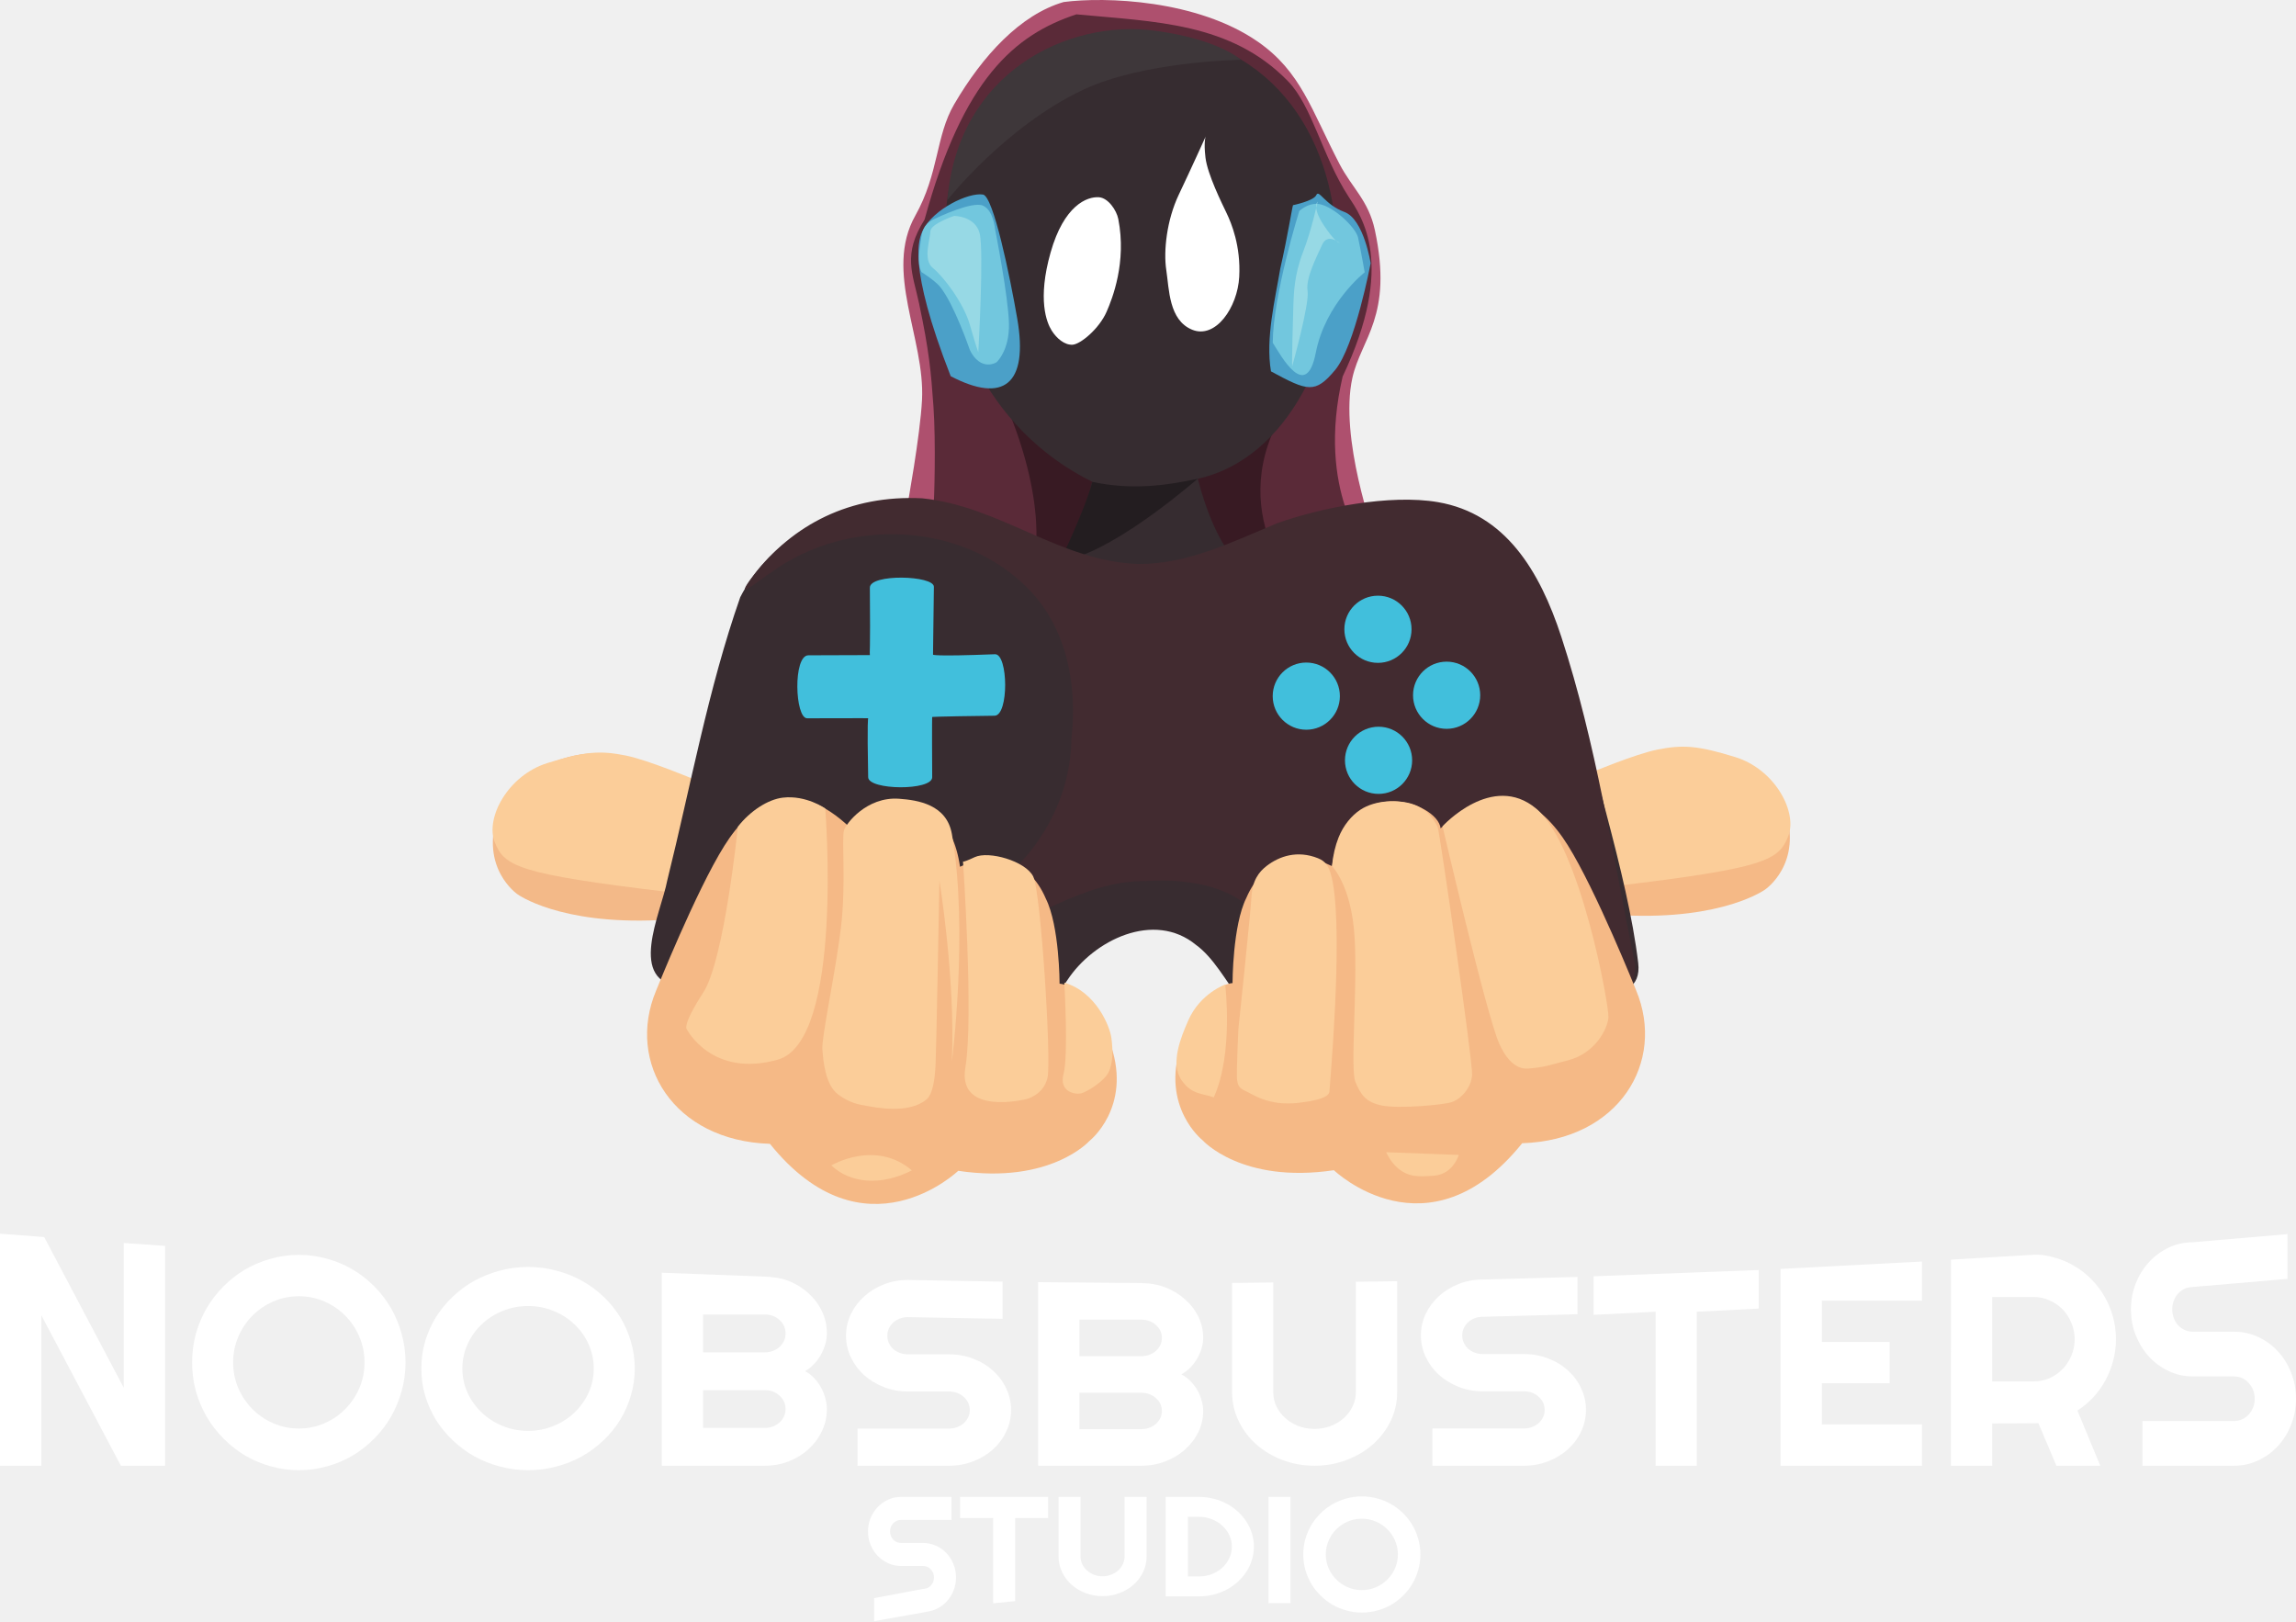
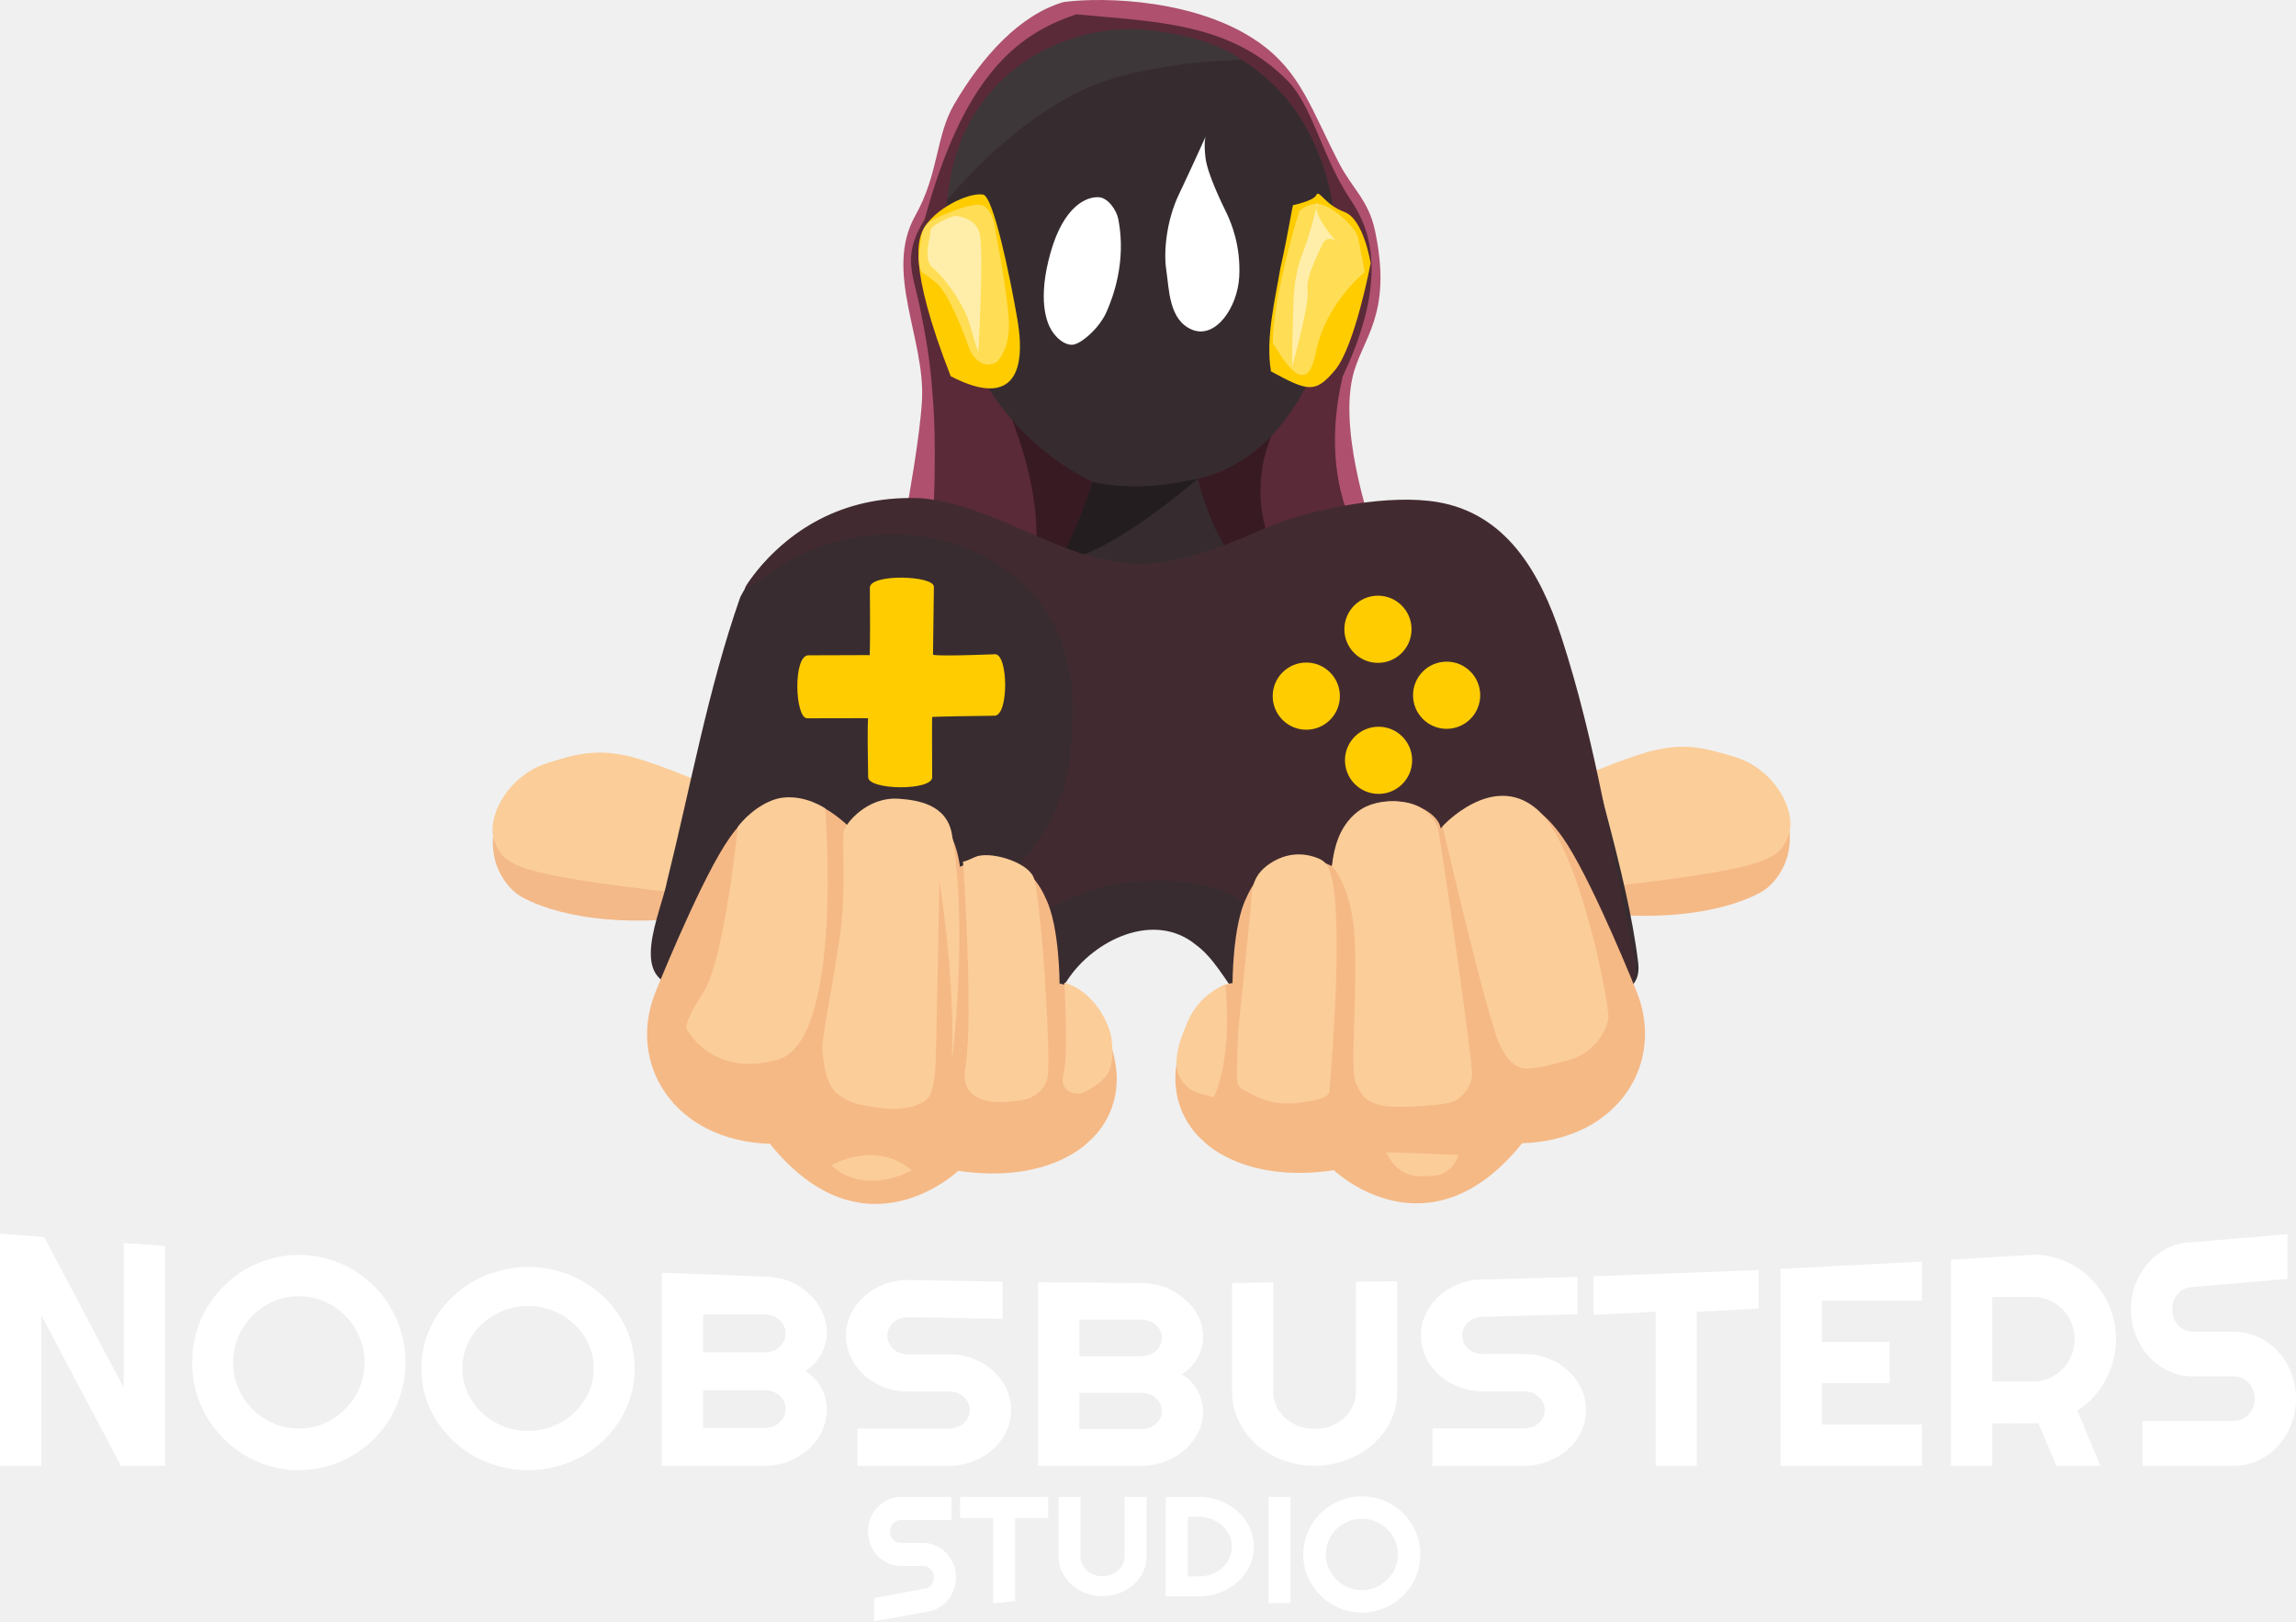
<svg xmlns="http://www.w3.org/2000/svg" xml:space="preserve" id="svg5" version="1.1" viewBox="-101 -249 329.799 232.851" height="232.851mm" width="329.799mm">
  <defs id="defs2">
    <rect x="398.255" y="412.737" width="941.33" height="264.297" id="rect3027" />
    <rect x="63.359" y="105.9" width="1435.529" height="249.815" id="rect2917" />
    <rect x="318.604" y="887.023" width="1522.421" height="398.255" id="rect452" />
  </defs>
  <g id="layer10" transform="translate(-95.70565,-71.60695)" style="display:inline">
    <g aria-label="STUDIO" transform="matrix(0.2645833,0,0,0.2645833,13.4737,-76.51705)" id="text3025" style="font-size:85.333px;font-family:Righteous;-inkscape-font-specification:Righteous;white-space:pre;shape-inside:url(#rect3027);fill:#ffffff;fill-opacity:1">
      <path d="m 400.298,450.067 c 0,-2.585 0.472,-5.009 1.417,-7.275 0.944,-2.265 2.222,-4.24 3.833,-5.924 1.639,-1.713 3.542,-3.064 5.708,-4.051 2.167,-0.987 4.486,-1.481 6.958,-1.481 h 27.417 v 12.502 h -27.417 c -0.833,0 -1.611,0.16 -2.333,0.479 -0.722,0.319 -1.361,0.77 -1.917,1.35 -0.528,0.552 -0.944,1.205 -1.25,1.96 -0.306,0.755 -0.458,1.568 -0.458,2.439 0,0.871 0.153,1.699 0.458,2.483 0.306,0.755 0.722,1.423 1.25,2.004 0.556,0.552 1.194,0.987 1.917,1.307 0.722,0.319 1.5,0.479 2.333,0.479 h 11.958 c 2.472,0 4.792,0.494 6.958,1.481 2.194,0.958 4.097,2.294 5.708,4.008 1.639,1.684 2.917,3.674 3.833,5.968 0.944,2.265 1.417,4.69 1.417,7.275 0,2.585 -0.472,5.009 -1.417,7.275 -0.917,2.265 -2.194,4.254 -3.833,5.968 -1.611,1.684 -3.514,3.02 -5.708,4.008 -2.167,0.987 -4.524,1.328 -6.958,1.761 l -26.542,4.72 V 486.3 l 26.542,-5 c 0.819,-0.154 1.611,-0.16 2.333,-0.479 0.722,-0.319 1.347,-0.755 1.875,-1.307 0.556,-0.581 0.986,-1.249 1.292,-2.004 0.306,-0.755 0.458,-1.568 0.458,-2.439 0,-0.871 -0.153,-1.684 -0.458,-2.439 -0.306,-0.755 -0.736,-1.408 -1.292,-1.96 -0.528,-0.581 -1.153,-1.031 -1.875,-1.35 -0.722,-0.319 -1.5,-0.479 -2.333,-0.479 h -11.958 c -2.472,0 -4.792,-0.494 -6.958,-1.481 -2.167,-0.987 -4.069,-2.323 -5.708,-4.008 -1.611,-1.713 -2.889,-3.703 -3.833,-5.968 -0.944,-2.294 -1.417,-4.734 -1.417,-7.318 z" id="path3037" style="fill:#ffffff;fill-opacity:1;stroke-width:1.022" />
      <path d="m 480.172,487.926 -11.917,1.16 V 442.814 H 450.298 v -11.478 h 47.792 v 11.478 h -17.917 z" id="path3039" style="fill:#ffffff;fill-opacity:1;stroke-width:0.98" />
      <path d="m 551.547,463.678 q 0,4.47 -1.875,8.414 -1.875,3.907 -5.125,6.837 -3.25,2.892 -7.625,4.583 -4.333,1.69 -9.292,1.69 -4.958,0 -9.333,-1.69 -4.333,-1.69 -7.583,-4.583 -3.208,-2.93 -5.083,-6.837 -1.875,-3.944 -1.875,-8.414 v -32.343 h 11.917 v 32.343 q 0,2.216 0.917,4.17 0.958,1.953 2.583,3.418 1.625,1.465 3.792,2.329 2.208,0.826 4.667,0.826 2.458,0 4.625,-0.826 2.208,-0.864 3.833,-2.329 1.625,-1.465 2.542,-3.418 0.958,-1.953 0.958,-4.17 v -32.343 h 11.958 z" id="path3041" style="fill:#ffffff;fill-opacity:1;stroke-width:0.949" />
      <path d="m 609.797,458.339 q 0,3.728 -1.083,7.193 -1.042,3.427 -3,6.44 -1.958,2.975 -4.667,5.461 -2.708,2.448 -6.042,4.218 -3.333,1.77 -7.167,2.749 -3.792,0.942 -7.917,0.942 h -18 v -54.006 h 18 q 4.125,0 7.917,0.979 3.833,0.942 7.167,2.712 3.333,1.77 6.042,4.256 2.708,2.448 4.667,5.461 1.958,2.975 3,6.44 1.083,3.427 1.083,7.156 z m -11.958,0 q 0,-3.352 -1.417,-6.289 -1.375,-2.938 -3.833,-5.122 -2.417,-2.222 -5.708,-3.502 -3.25,-1.28 -6.958,-1.28 h -5.958 v 32.388 h 5.958 q 3.708,0 6.958,-1.243 3.292,-1.28 5.708,-3.465 2.458,-2.222 3.833,-5.16 1.417,-2.975 1.417,-6.327 z" id="path3043" style="fill:#ffffff;fill-opacity:1;stroke-width:0.951" />
      <path d="M 629.672,489.006 H 617.714 v -57.67 h 11.958 z" id="path3045" style="fill:#ffffff;fill-opacity:1;stroke-width:0.982" />
      <path d="m 700.184,462.58 q 0,4.338 -1.157,8.378 -1.114,3.998 -3.172,7.528 -2.057,3.487 -4.972,6.379 -2.915,2.892 -6.429,4.976 -3.515,2.041 -7.587,3.147 -4.072,1.148 -8.444,1.148 -4.372,0 -8.444,-1.148 -4.029,-1.106 -7.587,-3.147 -3.515,-2.084 -6.429,-4.976 -2.915,-2.892 -5.015,-6.379 -2.057,-3.53 -3.215,-7.528 -1.114,-4.04 -1.114,-8.378 0,-4.338 1.114,-8.378 1.157,-4.04 3.215,-7.528 2.1,-3.487 5.015,-6.379 2.915,-2.892 6.429,-4.933 3.558,-2.041 7.587,-3.147 4.072,-1.148 8.444,-1.148 4.372,0 8.444,1.148 4.072,1.106 7.587,3.147 3.515,2.041 6.429,4.933 2.915,2.892 4.972,6.379 2.057,3.487 3.172,7.528 1.157,4.04 1.157,8.378 z m -12.216,0 q 0,-3.998 -1.543,-7.528 -1.543,-3.573 -4.201,-6.167 -2.615,-2.637 -6.215,-4.168 -3.558,-1.531 -7.587,-1.531 -4.072,0 -7.63,1.531 -3.558,1.531 -6.215,4.168 -2.657,2.594 -4.201,6.167 -1.543,3.53 -1.543,7.528 0,3.998 1.543,7.528 1.543,3.487 4.201,6.124 2.657,2.637 6.215,4.168 3.558,1.531 7.63,1.531 4.029,0 7.587,-1.531 3.6,-1.531 6.215,-4.168 2.657,-2.637 4.201,-6.124 1.543,-3.53 1.543,-7.528 z" id="path3047" style="fill:#ffffff;fill-opacity:1;stroke-width:1.025" />
    </g>
    <g id="layer12" style="display:inline" />
    <g id="layer8" style="display:inline" transform="translate(26.82188,31.85099)">
      <g aria-label="NOOBSBUSTERS" transform="matrix(0.2645833,0,0,0.2645833,-51.62926,-65.60923)" id="text2915" style="font-size:160px;font-family:Righteous;-inkscape-font-specification:Righteous;white-space:pre;shape-inside:url(#rect2917);fill:#ffffff;fill-opacity:1">
        <path d="M 163.359,252.806 H 139.375 l -43.203,-81.719 v 81.719 H 73.75 V 126.868 l 23.984,1.8 43.203,81.806 v -78.566 l 22.422,1.56 z" id="path2989" style="fill:#ffffff;fill-opacity:1;stroke-width:1.053" />
        <path d="m 293.906,196.749 q 0,8.039 -2.109,15.526 -2.031,7.408 -5.781,13.95 -3.75,6.463 -9.062,11.822 -5.312,5.359 -11.719,9.221 -6.406,3.783 -13.828,5.832 -7.422,2.128 -15.391,2.128 -7.969,0 -15.391,-2.128 -7.344,-2.049 -13.828,-5.832 -6.406,-3.862 -11.719,-9.221 -5.312,-5.359 -9.141,-11.822 -3.75,-6.541 -5.859,-13.95 -2.031,-7.487 -2.031,-15.526 0,-8.039 2.031,-15.526 2.109,-7.487 5.859,-13.95 3.828,-6.463 9.141,-11.822 5.312,-5.359 11.719,-9.142 6.484,-3.783 13.828,-5.832 7.422,-2.128 15.391,-2.128 7.969,0 15.391,2.128 7.422,2.049 13.828,5.832 6.406,3.783 11.719,9.142 5.312,5.359 9.062,11.822 3.75,6.463 5.781,13.95 2.109,7.487 2.109,15.526 z m -22.266,0 q 0,-7.408 -2.812,-13.95 -2.812,-6.62 -7.656,-11.428 -4.766,-4.886 -11.328,-7.724 -6.484,-2.837 -13.828,-2.837 -7.422,0 -13.906,2.837 -6.484,2.837 -11.328,7.724 -4.844,4.808 -7.656,11.428 -2.812,6.541 -2.812,13.95 0,7.408 2.812,13.95 2.812,6.463 7.656,11.349 4.844,4.886 11.328,7.724 6.484,2.837 13.906,2.837 7.344,0 13.828,-2.837 6.562,-2.837 11.328,-7.724 4.844,-4.886 7.656,-11.349 2.812,-6.541 2.812,-13.95 z" id="path2991" style="fill:#ffffff;fill-opacity:1;stroke-width:1.004" />
        <path d="m 418.359,200.033 q 0,7.587 -2.109,14.654 -2.031,6.992 -5.781,13.166 -3.75,6.1 -9.062,11.158 -5.312,5.058 -11.719,8.703 -6.406,3.571 -13.828,5.505 -7.422,2.008 -15.391,2.008 -7.969,0 -15.391,-2.008 -7.344,-1.934 -13.828,-5.505 -6.406,-3.645 -11.719,-8.703 -5.312,-5.058 -9.141,-11.158 -3.75,-6.174 -5.859,-13.166 Q 302.5,207.62 302.5,200.033 q 0,-7.587 2.031,-14.654 2.109,-7.067 5.859,-13.166 3.828,-6.1 9.141,-11.158 5.312,-5.058 11.719,-8.629 6.484,-3.571 13.828,-5.505 7.422,-2.008 15.391,-2.008 7.969,0 15.391,2.008 7.422,1.934 13.828,5.505 6.406,3.571 11.719,8.629 5.312,5.058 9.062,11.158 3.75,6.1 5.781,13.166 2.109,7.067 2.109,14.654 z m -22.266,0 q 0,-6.992 -2.812,-13.166 -2.812,-6.248 -7.656,-10.786 -4.766,-4.612 -11.328,-7.29 -6.484,-2.678 -13.828,-2.678 -7.422,0 -13.906,2.678 -6.484,2.678 -11.328,7.29 -4.844,4.538 -7.656,10.786 -2.812,6.174 -2.812,13.166 0,6.992 2.812,13.166 2.812,6.1 7.656,10.712 4.844,4.612 11.328,7.29 6.484,2.678 13.906,2.678 7.344,0 13.828,-2.678 6.562,-2.678 11.328,-7.29 4.844,-4.612 7.656,-10.712 2.812,-6.174 2.812,-13.166 z" id="path2993" style="fill:#ffffff;fill-opacity:1;stroke-width:0.976" />
        <path d="m 522.656,222.028 c 0,4.247 -0.885,8.231 -2.656,11.953 -1.771,3.722 -4.193,6.991 -7.266,9.806 -3.021,2.768 -6.562,4.963 -10.625,6.585 -4.062,1.622 -8.411,2.434 -13.047,2.434 H 433.047 V 148.045 l 56.016,2.12 c 4.632,0.175 8.984,0.811 13.047,2.434 4.062,1.622 7.604,3.841 10.625,6.657 3.073,2.768 5.495,6.012 7.266,9.734 1.771,3.722 2.656,7.706 2.656,11.953 0,1.909 -0.286,3.865 -0.859,5.869 -0.573,2.004 -1.38,3.937 -2.422,5.798 -1.042,1.861 -2.292,3.555 -3.75,5.082 -1.458,1.527 -3.073,2.791 -4.844,3.794 1.823,0.907 3.464,2.147 4.922,3.722 1.458,1.527 2.708,3.221 3.75,5.082 1.042,1.861 1.823,3.817 2.344,5.869 0.573,2.004 0.859,3.961 0.859,5.869 z m -67.188,10.235 h 33.594 c 1.562,0 3.021,-0.262 4.375,-0.787 1.354,-0.525 2.526,-1.241 3.516,-2.147 1.042,-0.954 1.849,-2.052 2.422,-3.293 0.573,-1.241 0.859,-2.577 0.859,-4.008 0,-1.432 -0.286,-2.768 -0.859,-4.008 -0.573,-1.241 -1.38,-2.314 -2.422,-3.221 -0.99,-0.954 -2.161,-1.694 -3.516,-2.219 -1.354,-0.525 -2.812,-0.787 -4.375,-0.787 h -33.594 z m 0,-41.013 h 33.594 c 1.562,0 3.021,-0.262 4.375,-0.787 1.354,-0.525 2.526,-1.241 3.516,-2.147 1.042,-0.954 1.849,-2.052 2.422,-3.293 0.573,-1.288 0.859,-2.648 0.859,-4.08 0,-1.432 -0.286,-2.768 -0.859,-4.008 -0.573,-1.241 -1.38,-2.314 -2.422,-3.221 -0.99,-0.954 -2.161,-1.694 -3.516,-2.219 -1.354,-0.525 -2.812,-0.787 -4.375,-0.787 h -33.594 z" id="path2995" style="fill:#ffffff;fill-opacity:1;stroke-width:0.957" />
        <path d="m 533.047,182.21 c 0,-4.172 0.885,-8.086 2.656,-11.742 1.771,-3.656 4.167,-6.844 7.188,-9.563 3.073,-2.766 6.641,-4.945 10.703,-6.539 4.062,-1.594 8.411,-2.391 13.047,-2.391 l 51.406,0.905 v 20.18 l -51.406,-0.905 c -1.562,-0.028 -3.021,0.258 -4.375,0.773 -1.354,0.516 -2.552,1.242 -3.594,2.18 -0.99,0.891 -1.771,1.945 -2.344,3.164 -0.573,1.219 -0.859,2.531 -0.859,3.938 0,1.406 0.286,2.742 0.859,4.008 0.573,1.219 1.354,2.297 2.344,3.234 1.042,0.891 2.24,1.594 3.594,2.109 1.354,0.516 2.812,0.773 4.375,0.773 h 22.422 c 4.635,0 8.984,0.797 13.047,2.391 4.115,1.547 7.682,3.703 10.703,6.469 3.073,2.719 5.469,5.93 7.188,9.633 1.771,3.656 2.656,7.571 2.656,11.742 0,4.172 -0.885,8.086 -2.656,11.743 -1.719,3.656 -4.115,6.867 -7.188,9.633 -3.021,2.719 -6.589,4.875 -10.703,6.469 -4.062,1.594 -8.411,2.391 -13.047,2.391 h -49.766 v -20.18 h 49.766 c 1.562,0 3.021,-0.258 4.375,-0.773 1.354,-0.516 2.526,-1.219 3.516,-2.109 1.042,-0.938 1.849,-2.016 2.422,-3.234 0.573,-1.219 0.859,-2.531 0.859,-3.938 0,-1.406 -0.286,-2.719 -0.859,-3.938 -0.573,-1.219 -1.38,-2.273 -2.422,-3.164 -0.99,-0.938 -2.161,-1.664 -3.516,-2.18 -1.354,-0.516 -2.812,-0.773 -4.375,-0.773 h -22.422 c -4.635,0 -8.984,-0.797 -13.047,-2.391 -4.062,-1.594 -7.63,-3.75 -10.703,-6.469 -3.021,-2.766 -5.417,-5.977 -7.188,-9.633 -1.771,-3.703 -2.656,-7.641 -2.656,-11.813 z" id="path2997" style="fill:#ffffff;fill-opacity:1;stroke-width:0.949" />
        <path d="m 726.953,223.074 c 0,4.102 -0.885,7.951 -2.656,11.547 -1.771,3.595 -4.193,6.753 -7.266,9.473 -3.021,2.674 -6.562,4.794 -10.625,6.361 -4.062,1.567 -8.411,2.351 -13.047,2.351 h -56.016 v -99.631 l 56.016,0.48 c 4.635,0.04 8.984,0.784 13.047,2.351 4.062,1.567 7.604,3.711 10.625,6.43 3.073,2.674 5.495,5.808 7.266,9.403 1.771,3.595 2.656,7.444 2.656,11.547 0,1.844 -0.286,3.734 -0.859,5.67 -0.573,1.936 -1.38,3.803 -2.422,5.601 -1.042,1.798 -2.292,3.434 -3.75,4.909 -1.458,1.475 -3.073,2.697 -4.844,3.665 1.823,0.876 3.464,2.074 4.922,3.595 1.458,1.475 2.708,3.111 3.75,4.909 1.042,1.798 1.823,3.688 2.344,5.67 0.573,1.936 0.859,3.826 0.859,5.67 z m -67.188,9.887 h 33.594 c 1.562,0 3.021,-0.254 4.375,-0.761 1.354,-0.507 2.526,-1.198 3.516,-2.074 1.042,-0.922 1.849,-1.982 2.422,-3.181 0.573,-1.198 0.859,-2.489 0.859,-3.872 0,-1.383 -0.286,-2.674 -0.859,-3.872 -0.573,-1.198 -1.38,-2.236 -2.422,-3.111 -0.99,-0.922 -2.161,-1.636 -3.516,-2.143 -1.354,-0.507 -2.812,-0.761 -4.375,-0.761 h -33.594 z m 0,-39.619 h 33.594 c 1.562,0 3.021,-0.254 4.375,-0.761 1.354,-0.507 2.526,-1.198 3.516,-2.074 1.042,-0.922 1.849,-1.982 2.422,-3.181 0.573,-1.245 0.859,-2.558 0.859,-3.941 0,-1.383 -0.286,-2.674 -0.859,-3.872 -0.573,-1.198 -1.38,-2.236 -2.422,-3.111 -0.99,-0.922 -2.161,-1.636 -3.516,-2.143 -1.354,-0.507 -2.812,-0.761 -4.375,-0.761 h -33.594 z" id="path2999" style="fill:#ffffff;fill-opacity:1;stroke-width:0.941" />
        <path d="m 832.266,212.899 c 0,5.525 -1.172,10.725 -3.516,15.6 -2.344,4.829 -5.547,9.054 -9.609,12.675 -4.062,3.575 -8.828,6.407 -14.297,8.497 -5.417,2.089 -11.224,3.134 -17.422,3.134 -6.198,0 -12.031,-1.045 -17.5,-3.134 -5.417,-2.089 -10.156,-4.922 -14.219,-8.497 -4.01,-3.622 -7.188,-7.847 -9.531,-12.675 -2.344,-4.875 -3.516,-10.075 -3.516,-15.6 V 153.575 L 765,153.335 v 59.564 c 0,2.739 0.573,5.316 1.719,7.731 1.198,2.414 2.812,4.527 4.844,6.338 2.031,1.811 4.401,3.25 7.109,4.318 2.76,1.021 5.677,1.532 8.75,1.532 3.073,0 5.964,-0.511 8.672,-1.532 2.76,-1.068 5.156,-2.507 7.188,-4.318 2.031,-1.811 3.62,-3.923 4.766,-6.338 1.198,-2.414 1.797,-4.991 1.797,-7.731 v -59.964 l 22.422,-0.283 z" id="path3001" style="fill:#ffffff;fill-opacity:1;stroke-width:0.944" />
        <path d="m 845.156,182.038 c 0,-4.182 0.885,-8.106 2.656,-11.771 1.771,-3.665 4.167,-6.861 7.188,-9.586 3.073,-2.772 6.641,-4.957 10.703,-6.555 4.062,-1.598 8.411,-2.397 13.047,-2.397 l 51.406,-1.414 v 20.229 L 878.75,171.959 c -1.562,0.043 -3.021,0.258 -4.375,0.775 -1.354,0.517 -2.552,1.245 -3.594,2.185 -0.99,0.893 -1.771,1.95 -2.344,3.172 -0.573,1.222 -0.859,2.537 -0.859,3.947 0,1.41 0.286,2.749 0.859,4.018 0.573,1.222 1.354,2.303 2.344,3.242 1.042,0.893 2.24,1.598 3.594,2.115 1.354,0.517 2.812,0.775 4.375,0.775 h 22.422 c 4.635,0 8.984,0.799 13.047,2.397 4.115,1.551 7.682,3.712 10.703,6.485 3.073,2.725 5.469,5.944 7.188,9.656 1.771,3.665 2.656,7.589 2.656,11.771 0,4.182 -0.885,8.106 -2.656,11.771 -1.719,3.665 -4.115,6.884 -7.188,9.656 -3.021,2.725 -6.589,4.887 -10.703,6.485 -4.062,1.598 -8.411,2.396 -13.047,2.396 h -49.766 v -20.229 h 49.766 c 1.562,0 3.021,-0.258 4.375,-0.775 1.354,-0.517 2.526,-1.222 3.516,-2.115 1.042,-0.94 1.849,-2.021 2.422,-3.242 0.573,-1.222 0.859,-2.537 0.859,-3.947 0,-1.41 -0.286,-2.725 -0.859,-3.947 -0.573,-1.222 -1.38,-2.279 -2.422,-3.172 -0.99,-0.94 -2.161,-1.668 -3.516,-2.185 -1.354,-0.517 -2.812,-0.775 -4.375,-0.775 H 878.75 c -4.635,0 -8.984,-0.799 -13.047,-2.396 -4.062,-1.598 -7.63,-3.759 -10.703,-6.485 -3.021,-2.772 -5.417,-5.991 -7.188,-9.656 -1.771,-3.712 -2.656,-7.659 -2.656,-11.842 z" id="path3003" style="fill:#ffffff;fill-opacity:1;stroke-width:0.95" />
        <path d="m 994.922,252.806 h -22.344 v -83.594 l -33.672,1.68 v -20.917 l 89.609,-3.4 v 20.917 l -33.594,1.72 z" id="path3005" style="fill:#ffffff;fill-opacity:1;stroke-width:0.966" />
        <path d="m 1117.188,252.806 h -76.797 V 145.979 l 76.797,-4.004 v 21.222 h -54.375 v 22.422 h 36.797 V 208.04 h -36.797 v 22.344 h 54.375 z" id="path3007" style="fill:#ffffff;fill-opacity:1" />
        <path d="m 1155.312,161.205 v 45.84 h 22.422 c 3.073,0 5.964,-0.586 8.672,-1.757 2.708,-1.225 5.078,-2.875 7.109,-4.951 2.031,-2.076 3.62,-4.499 4.766,-7.267 1.198,-2.822 1.797,-5.803 1.797,-8.944 0,-3.141 -0.599,-6.096 -1.797,-8.865 -1.146,-2.822 -2.734,-5.271 -4.766,-7.347 -2.031,-2.076 -4.401,-3.7 -7.109,-4.872 -2.708,-1.225 -5.599,-1.837 -8.672,-1.837 z m 0,91.6 h -22.422 l 0.04,-111.859 44.804,-2.662 c 4.107,-0.244 8.073,0.559 11.875,1.677 3.802,1.065 7.344,2.609 10.625,4.632 3.333,1.97 6.354,4.366 9.062,7.187 2.76,2.769 5.104,5.856 7.031,9.264 1.979,3.407 3.49,7.054 4.531,10.941 1.094,3.887 1.641,7.933 1.641,12.139 0,3.94 -0.495,7.773 -1.484,11.5 -0.938,3.727 -2.318,7.267 -4.141,10.621 -1.771,3.354 -3.958,6.442 -6.562,9.264 -2.604,2.822 -5.521,5.271 -8.75,7.347 l 12.422,29.948 h -23.828 l -9.766,-23.08 -25.078,0.16 z" id="path3009" style="fill:#ffffff;fill-opacity:1;stroke-width:1.011" />
        <path d="m 1230.625,167.871 c 0,-5.019 0.885,-9.729 2.656,-14.128 1.771,-4.399 4.167,-8.234 7.188,-11.505 3.073,-3.327 6.641,-5.95 10.703,-7.867 4.062,-1.918 8.411,-2.876 13.047,-2.876 l 51.406,-4.4 v 24.279 l -51.406,4.4 c -1.557,0.133 -3.021,0.31 -4.375,0.931 -1.354,0.62 -2.552,1.495 -3.594,2.623 -0.99,1.072 -1.771,2.341 -2.344,3.807 -0.573,1.466 -0.859,3.045 -0.859,4.737 0,1.692 0.286,3.299 0.859,4.822 0.573,1.466 1.354,2.763 2.344,3.891 1.042,1.072 2.24,1.918 3.594,2.538 1.354,0.62 2.812,0.931 4.375,0.931 h 22.422 c 4.636,0 8.984,0.959 13.047,2.876 4.115,1.861 7.682,4.455 10.703,7.783 3.073,3.271 5.469,7.134 7.188,11.59 1.771,4.399 2.656,9.108 2.656,14.128 0,5.019 -0.885,9.729 -2.656,14.128 -1.719,4.399 -4.115,8.262 -7.188,11.59 -3.021,3.271 -6.588,5.865 -10.703,7.783 -4.062,1.918 -8.411,2.876 -13.047,2.876 H 1236.875 V 228.526 h 49.766 c 1.562,0 3.021,-0.31 4.375,-0.931 1.354,-0.62 2.526,-1.466 3.516,-2.538 1.042,-1.128 1.849,-2.425 2.422,-3.891 0.573,-1.466 0.859,-3.045 0.859,-4.737 0,-1.692 -0.286,-3.271 -0.859,-4.737 -0.573,-1.466 -1.38,-2.735 -2.422,-3.807 -0.99,-1.128 -2.162,-2.002 -3.516,-2.623 -1.354,-0.62 -2.812,-0.931 -4.375,-0.931 h -22.422 c -4.636,0 -8.984,-0.959 -13.047,-2.876 -4.062,-1.918 -7.63,-4.512 -10.703,-7.783 -3.021,-3.327 -5.417,-7.191 -7.188,-11.59 -1.771,-4.455 -2.656,-9.193 -2.656,-14.212 z" id="path3011" style="fill:#ffffff;fill-opacity:1;stroke-width:1.041" />
      </g>
    </g>
    <g id="layer11" style="display:inline" />
  </g>
  <g id="g335" style="display:inline" transform="matrix(-1,0,0,1,-55.08508,-328.8679)">
    <path style="display:inline;fill:#f5b986;fill-opacity:1;stroke-width:0.265" d="m -182.854,192.334 c 0,0 -5.604,-3.654 -9.989,-4.629 -4.385,-0.975 -8.223,0.426 -8.223,0.426 0,0 -7.322,1.885 -9.38,7.918 -2.68,7.857 2.802,11.573 2.802,11.573 0,0 5.969,4.385 20.282,3.715" id="path333" />
    <path style="display:inline;fill:#f3b988;fill-opacity:1;stroke-width:0.265" d="m -53.208,193.023 c 0,0 5.604,-3.654 9.989,-4.629 4.385,-0.975 8.223,0.426 8.223,0.426 0,0 7.322,1.885 9.38,7.918 2.68,7.857 -2.802,11.573 -2.802,11.573 0,0 -5.969,4.385 -20.282,3.715" id="path281" />
    <path style="display:inline;fill:#fbcd99;fill-opacity:1;stroke-width:0.265" d="m -53.746,191.786 c 0,0 6.589,-2.757 9.743,-3.395 3.742,-0.757 5.929,-0.585 11.274,1.069 5.707,1.767 8.958,7.925 7.58,11.37 -1.378,3.445 -3.187,4.565 -24.894,7.149" id="path5625" />
    <path style="display:inline;fill:#fbcd99;fill-opacity:1;stroke-width:0.265" d="m -182.347,190.943 c 0,0 -6.589,-2.757 -9.743,-3.395 -3.742,-0.757 -5.929,-0.585 -11.274,1.069 -5.707,1.767 -8.958,7.925 -7.58,11.37 1.378,3.445 3.187,4.565 24.894,7.149" id="path5623" />
  </g>
  <g id="layer2" style="display:inline" transform="translate(-107.2762,-328.8679)">
    <g id="g9693" style="display:inline" transform="translate(65.13886,-3.831698)">
      <path style="display:inline;fill:#ae506e;fill-opacity:1;stroke-width:0.265" d="m 71.445,156.473 c 0,0 1.871,-10.19 2.132,-15.349 0.446,-8.806 -5.484,-18.407 -0.975,-26.434 3.429,-6.103 2.913,-11.429 5.604,-16.029 4.082,-6.978 9.51,-12.87 15.714,-14.669 5.968,-0.784 19.212,-0.338 27.909,5.707 6.18,4.296 7.647,9.733 11.725,17.569 1.779,3.419 4.164,5.234 5.072,9.493 2.641,12.379 -1.968,15.553 -3.228,21.196 -1.927,8.629 3.167,22.719 3.167,22.719 0,0 -33.987,9.745 -34.23,9.502 -0.244,-0.244 -32.89,-13.704 -32.89,-13.704 z" id="path348" />
      <path style="display:inline;fill:#5a2a38;fill-opacity:1;stroke-width:0.265" d="m 75.221,156.473 c 0.122,-0.609 0.357,-9.382 0,-14.374 -0.355,-4.971 -0.602,-7.903 -2.073,-14.835 -0.917,-4.319 -2.386,-6.998 0.794,-12.025 5.543,-20.282 12.973,-26.556 21.805,-29.479 11.237,1.068 22.186,1.141 30.407,9.612 3.498,3.605 4.867,10.685 8.696,16.579 1.825,2.809 6.856,9.614 -0.853,25.825 -3.862,16.587 3.654,25.094 3.654,25.094 l -31.307,9.014 -31.124,-15.105 z" id="path2365" />
      <path style="display:inline;fill:#381a23;fill-opacity:1;stroke-width:0.265" d="m 89.566,165.002 c 0,0 2.634,-8.861 -4.79,-25.146 -7.424,-16.285 32.187,-4.572 32.187,-4.572 l 9.306,3.37 c 0,0 3.867,-3.19 -0.334,3.434 -9.585,15.114 2.218,27.031 2.218,27.031 z" id="path18379" />
    </g>
    <g id="g8161" style="display:inline" transform="translate(65.13886,-3.831698)">
      <path style="display:inline;fill:#362c30;fill-opacity:1;stroke-width:0.265" d="m 93.114,165.038 c 0,0 4.01,-7.872 4.91,-12.145 -30.562,-15.084 -27.668,-65.182 6.03,-64.689 39.432,0.577 35.069,58.594 9.13,64.258 2.547,9.759 5.943,12.231 5.943,12.231 l -13.61,6.03 z" id="path5143" />
      <path style="display:inline;fill:#231d20;fill-opacity:1;stroke-width:0.265" d="m 98.031,152.909 c 5.757,1.227 10.616,0.515 15.151,-0.442 -14.408,12.142 -19.728,11.748 -19.728,11.748 0,0 3.567,-7.373 4.578,-11.307 z" id="path8163" />
      <path style="display:inline;fill:#3e373a;fill-opacity:1;stroke-width:0.265" d="m 77.218,112.441 c 0,0 8.346,-10.625 19.577,-15.883 8.723,-4.084 22.588,-4.268 22.588,-4.268 0,0 -3.076,-2.939 -12.381,-4.185 C 94.545,86.436 78.721,94.082 77.218,112.441 Z" id="path17641" />
      <g id="g17528" style="display:inline">
        <path style="fill:#ffffff;fill-opacity:1;stroke-width:0.265" d="m 99.004,112.031 c -1.729,-0.13 -5.044,1.17 -6.959,7.935 -1.916,6.765 -0.563,10.072 0.155,11.21 0.718,1.138 1.856,2.095 2.994,2.036 1.138,-0.06 3.822,-2.278 4.9,-4.742 0.821,-1.876 2.893,-7.111 1.676,-13.31 -0.25,-1.274 -1.46,-3.03 -2.766,-3.128 z" id="path17522" />
        <path style="fill:#ffffff;fill-opacity:1;stroke-width:0.265" d="m 114.337,103.276 c 0,0 -2.14,4.73 -3.877,8.382 -1.736,3.652 -2.215,8.082 -1.796,10.837 0.419,2.754 0.359,7.184 3.712,8.561 3.353,1.377 6.526,-3.173 6.765,-7.604 0.239,-4.43 -1.138,-7.723 -1.796,-9.1 -0.659,-1.377 -2.769,-5.613 -3.053,-8.023 -0.281,-2.379 0.045,-3.053 0.045,-3.053 z" id="path17524" />
      </g>
    </g>
-     <g id="g9689" style="display:inline" transform="translate(65.13886,-3.831698)">
-       <g id="g8156" style="display:inline">
-         <path style="display:inline;fill:#4ba0c8;fill-opacity:1;stroke-width:0.265" d="m 126.871,113.167 c 0,0 2.984,-0.609 3.35,-1.462 0.365,-0.853 1.218,1.401 4.02,2.436 2.802,1.035 3.776,7.37 3.776,7.37 0,0 -2.254,11.938 -5.116,15.349 -2.863,3.411 -3.898,3.045 -9.197,0.183 -0.81,-4.744 0.609,-10.415 1.34,-14.801 1.035,-4.507 1.766,-9.136 1.827,-9.075 z" id="path5475" />
-         <path style="display:inline;fill:#4ba0c8;fill-opacity:1;stroke-width:0.265" d="m 73.733,116.715 c -0.6,1.193 -2.326,4.91 3.962,21.017 7.58,3.962 11.198,1.206 9.561,-8.269 -1.061,-6.143 -3.431,-17.587 -4.92,-17.821 -2.117,-0.332 -7.108,2.098 -8.603,5.073 z" id="path8158" />
-       </g>
-       <g id="g13936" style="display:inline">
-         <path style="fill:#72c7de;fill-opacity:1;stroke-width:0.265" d="m 73.493,122.771 c 0,0 1.993,1.253 2.709,2.159 2.033,2.57 4.191,8.89 4.191,8.89 0,0 0.508,1.397 1.693,1.99 1.185,0.593 2.201,-0.085 2.201,-0.085 0,0 1.863,-1.651 1.778,-5.546 -0.085,-3.895 -1.99,-13.547 -1.99,-13.547 0,0 -0.219,-2.72 -1.743,-3.397 -1.524,-0.677 -6.466,1.666 -6.984,1.917 -0.582,0.282 -1.602,0.761 -1.856,2.539 -0.254,1.778 -0.674,3.672 0,5.08 0.674,1.408 0,3e-5 0,3e-5 z" id="path9750" />
-         <path style="display:inline;fill:#72c7de;fill-opacity:1;stroke-width:0.265" d="m 127.766,114.007 c 0,0 1.532,-1.481 3.327,-0.883 2.158,0.719 4.812,3.396 5.108,4.666 0.296,1.27 0.963,5.022 0.963,5.022 0,0 -5.631,4.403 -7.028,11.557 -1.397,7.155 -5.036,0.34 -6.181,-1.439 0.051,-6.908 3.81,-18.924 3.81,-18.924 z" id="path13931" />
-       </g>
-       <g id="g17517" style="display:inline">
-         <path style="fill:#97d9e5;fill-opacity:1;stroke-width:0.265" d="m 78.191,114.711 c 0,0 -3.413,1.138 -3.413,2.215 0,1.078 -1.138,4.071 0.359,5.269 1.497,1.197 4.43,5.029 5.328,8.202 0.898,3.173 1.197,3.892 1.197,3.892 0,0 0.838,-14.668 0.18,-17.123 -0.659,-2.455 -3.652,-2.455 -3.652,-2.455 z" id="path13938" />
-         <path style="fill:#97d9e5;fill-opacity:1;stroke-width:0.265" d="m 126.745,136.325 c -0.06,-0.419 0.12,-7.604 0.18,-9.04 0.06,-1.437 0.12,-4.131 1.377,-7.364 1.257,-3.233 2.095,-7.244 2.095,-7.244 0,0 -0.838,0.718 0.838,3.293 1.676,2.574 2.335,2.634 2.335,2.634 0,0 -1.736,-1.497 -2.515,0.239 -0.778,1.736 -2.395,4.79 -2.095,6.646 0.299,1.856 -2.215,10.837 -2.215,10.837 z" id="path17513" />
-       </g>
+     <g id="g8156" style="display:inline;fill:#ffcc00" transform="translate(65.13886,-3.831698)">
+       <path style="display:inline;fill:#ffcc00;fill-opacity:1;stroke-width:0.265" d="m 126.871,113.167 c 0,0 2.984,-0.609 3.35,-1.462 0.365,-0.853 1.218,1.401 4.02,2.436 2.802,1.035 3.776,7.37 3.776,7.37 0,0 -2.254,11.938 -5.116,15.349 -2.863,3.411 -3.898,3.045 -9.197,0.183 -0.81,-4.744 0.609,-10.415 1.34,-14.801 1.035,-4.507 1.766,-9.136 1.827,-9.075 z" id="path5475" />
+       <path style="display:inline;fill:#ffcc00;fill-opacity:1;stroke-width:0.265" d="m 73.733,116.715 c -0.6,1.193 -2.326,4.91 3.962,21.017 7.58,3.962 11.198,1.206 9.561,-8.269 -1.061,-6.143 -3.431,-17.587 -4.92,-17.821 -2.117,-0.332 -7.108,2.098 -8.603,5.073 z" id="path8158" />
+     </g>
+     <g id="g13936" style="display:inline;fill:#ffdd55" transform="translate(65.13886,-3.831698)">
+       <path style="fill:#ffdd55;fill-opacity:1;stroke-width:0.265" d="m 73.493,122.771 c 0,0 1.993,1.253 2.709,2.159 2.033,2.57 4.191,8.89 4.191,8.89 0,0 0.508,1.397 1.693,1.99 1.185,0.593 2.201,-0.085 2.201,-0.085 0,0 1.863,-1.651 1.778,-5.546 -0.085,-3.895 -1.99,-13.547 -1.99,-13.547 0,0 -0.219,-2.72 -1.743,-3.397 -1.524,-0.677 -6.466,1.666 -6.984,1.917 -0.582,0.282 -1.602,0.761 -1.856,2.539 -0.254,1.778 -0.674,3.672 0,5.08 0.674,1.408 0,3e-5 0,3e-5 z" id="path9750" />
+       <path style="display:inline;fill:#ffdd55;fill-opacity:1;stroke-width:0.265" d="m 127.766,114.007 c 0,0 1.532,-1.481 3.327,-0.883 2.158,0.719 4.812,3.396 5.108,4.666 0.296,1.27 0.963,5.022 0.963,5.022 0,0 -5.631,4.403 -7.028,11.557 -1.397,7.155 -5.036,0.34 -6.181,-1.439 0.051,-6.908 3.81,-18.924 3.81,-18.924 z" id="path13931" />
+     </g>
+     <g id="g17517" style="display:inline;fill:#ffeeaa" transform="translate(65.13886,-3.831698)">
+       <path style="fill:#ffeeaa;fill-opacity:1;stroke-width:0.265" d="m 78.191,114.711 c 0,0 -3.413,1.138 -3.413,2.215 0,1.078 -1.138,4.071 0.359,5.269 1.497,1.197 4.43,5.029 5.328,8.202 0.898,3.173 1.197,3.892 1.197,3.892 0,0 0.838,-14.668 0.18,-17.123 -0.659,-2.455 -3.652,-2.455 -3.652,-2.455 z" id="path13938" />
+       <path style="fill:#ffeeaa;fill-opacity:1;stroke-width:0.265" d="m 126.745,136.325 c -0.06,-0.419 0.12,-7.604 0.18,-9.04 0.06,-1.437 0.12,-4.131 1.377,-7.364 1.257,-3.233 2.095,-7.244 2.095,-7.244 0,0 -0.838,0.718 0.838,3.293 1.676,2.574 2.335,2.634 2.335,2.634 0,0 -1.736,-1.497 -2.515,0.239 -0.778,1.736 -2.395,4.79 -2.095,6.646 0.299,1.856 -2.215,10.837 -2.215,10.837 z" id="path17513" />
    </g>
  </g>
  <g id="layer4" style="display:inline" transform="translate(-107.2762,-328.8679)">
    <path style="display:inline;fill:#382c30;fill-opacity:1;stroke-width:0.265" d="m 104.327,221.629 c -8.138,-0.616 -3.109,-10.532 -2.199,-15.332 3.378,-13.572 5.842,-27.436 10.477,-40.652 6.967,-13.556 25.847,-17.517 38.657,-10.149 7.692,3.806 16.333,7.615 25.061,5.163 11.688,-2.472 22.381,-10.519 34.828,-8.46 10.738,1.079 17.335,11.248 19.734,20.892 3.41,15.064 9.199,32.364 10.705,45.085 0.865,7.308 -10.909,3.633 -16.173,5.378 -10.919,2.031 -22.134,2.796 -33.185,4.185 -6.976,1.18 -9.187,-8.54 -14.142,-12.14 -6.034,-4.978 -14.74,-0.699 -18.507,5.064 -5.682,8.56 -16.886,10.898 -26.501,9.657 -10.052,-0.946 -19.637,-4.52 -28.755,-8.691 z" id="path5680" />
    <g id="layer5" style="display:inline">
      <path style="display:inline;fill:#422b30;fill-opacity:1;stroke-width:0.265" d="m 142.404,210.735 c 10.249,-3.685 17.678,-13.869 17.77,-24.807 0.881,-7.681 -0.67,-16.013 -6.341,-21.638 -9.5,-9.549 -25.853,-10.062 -36.593,-2.336 -1.941,1.218 -5.996,4.798 -2.73,0.548 5.657,-7.299 13.864,-11.575 24.211,-11.064 11.279,1.143 19.816,9.084 31.077,9.431 7.06,0.058 13.631,-3.228 19.881,-5.829 6.28,-2.249 16.248,-4.234 23.14,-3.049 9.655,1.66 14.613,9.813 17.728,19.35 5.025,15.384 7.335,31.2 10.592,47.039 0.182,7.028 -7.62,2.894 -11.638,2.723 -13.659,-2.178 -27.353,-4.164 -40.927,-6.837 -2.693,-6.935 -11.145,-8.299 -17.701,-7.846 -9.36,-0.131 -16.787,6.507 -25.71,8.21 -0.92,-1.298 -1.839,-2.597 -2.759,-3.895 z" id="path8798" />
    </g>
    <g id="layer6" style="display:inline">
-       <path style="display:inline;fill:#41bfdc;fill-opacity:1;stroke-width:0.265" d="m 131.224,173.959 c -0.061,-0.548 0.088,0.021 0,-9.684 -0.018,-2.032 9.219,-1.766 9.197,-0.122 -0.132,9.833 -0.122,9.745 -0.122,9.745 0,0 -0.019,0.289 8.893,-0.061 1.91,-0.075 2.021,8.806 -0.061,8.832 -8.889,0.108 -8.953,0.183 -8.953,0.183 0,0 -0.05,-0.029 0,8.649 0.011,1.969 -9.161,1.878 -9.197,0 -0.163,-8.45 0,-8.466 0,-8.466 0,0 0.278,-0.034 -8.761,0.002 -1.77,0.007 -2.055,-9.042 0.173,-9.047 8.809,-0.018 8.832,-0.03 8.832,-0.03 z" id="path11606" />
-       <circle style="fill:#41bfdc;fill-opacity:1;stroke-width:0.265" id="path12613" cx="204.207" cy="170.251" r="4.824" />
-       <circle style="fill:#41bfdc;fill-opacity:1;stroke-width:0.265" id="circle12615" cx="214.07" cy="179.726" r="4.824" />
-       <circle style="fill:#41bfdc;fill-opacity:1;stroke-width:0.265" id="circle12617" cx="204.293" cy="189.072" r="4.824" />
-       <circle style="fill:#41bfdc;fill-opacity:1;stroke-width:0.265" id="circle12619" cx="193.913" cy="179.855" r="4.824" />
+       <path style="display:inline;fill:#ffcc00;fill-opacity:1;stroke-width:0.265" d="m 131.224,173.959 c -0.061,-0.548 0.088,0.021 0,-9.684 -0.018,-2.032 9.219,-1.766 9.197,-0.122 -0.132,9.833 -0.122,9.745 -0.122,9.745 0,0 -0.019,0.289 8.893,-0.061 1.91,-0.075 2.021,8.806 -0.061,8.832 -8.889,0.108 -8.953,0.183 -8.953,0.183 0,0 -0.05,-0.029 0,8.649 0.011,1.969 -9.161,1.878 -9.197,0 -0.163,-8.45 0,-8.466 0,-8.466 0,0 0.278,-0.034 -8.761,0.002 -1.77,0.007 -2.055,-9.042 0.173,-9.047 8.809,-0.018 8.832,-0.03 8.832,-0.03 z" id="path11606" />
+       <circle style="fill:#ffcc00;fill-opacity:1;stroke-width:0.265" id="path12613" cx="204.207" cy="170.251" r="4.824" />
+       <circle style="fill:#ffcc00;fill-opacity:1;stroke-width:0.265" id="circle12615" cx="214.07" cy="179.726" r="4.824" />
+       <circle style="fill:#ffcc00;fill-opacity:1;stroke-width:0.265" id="circle12617" cx="204.293" cy="189.072" r="4.824" />
+       <circle style="fill:#ffcc00;fill-opacity:1;stroke-width:0.265" id="circle12619" cx="193.913" cy="179.855" r="4.824" />
    </g>
    <g id="layer7" style="display:inline" />
  </g>
  <g id="layer3" style="display:inline" transform="translate(-107.2762,-328.8679)">
    <path style="display:inline;fill:#f5b986;fill-opacity:1;stroke-width:0.265" d="m 197.876,247.946 c 0,0 13.493,12.955 27.047,-3.876 13.898,-0.441 20.663,-11.666 16.366,-21.965 0,0 -5.739,-14.338 -9.82,-20.845 -3.838,-6.12 -9.881,-10.508 -18.261,-2.412 -0.431,-3.876 -13.61,-8.269 -15.591,5.427 -4.479,-2.24 -9.82,-1.292 -12.318,4.565 -1.981,3.962 -1.981,12.231 -1.981,12.231 0,0 -4.479,0.086 -7.408,8.958 -2.929,8.872 3.101,13.61 3.101,13.61 0,0 5.599,6.288 18.864,4.307 z" id="path4107" />
    <path style="display:inline;fill:#f5b986;fill-opacity:1;stroke-width:0.265" d="m 143.917,248.033 c 0,0 -13.493,12.955 -27.047,-3.876 -13.898,-0.441 -20.663,-11.666 -16.366,-21.965 0,0 5.739,-14.338 9.82,-20.845 3.838,-6.12 9.881,-10.508 18.261,-2.412 0.431,-3.876 13.61,-8.269 15.591,5.427 4.479,-2.24 9.82,-1.292 12.318,4.565 1.981,3.962 1.981,12.231 1.981,12.231 0,0 4.479,0.086 7.408,8.958 2.929,8.872 -3.101,13.61 -3.101,13.61 0,0 -5.599,6.288 -18.864,4.307 z" id="path4163" />
    <path style="fill:#fbcd99;fill-opacity:1;stroke-width:0.265" d="m 205.391,245.362 10.423,0.388 c 0,0 -0.783,2.77 -3.553,2.981 -2.23,0.17 -3.749,0.238 -5.338,-1.204 -1,-0.907 -1.531,-2.165 -1.531,-2.165 z" id="path5627" />
    <path style="fill:#fbcd99;fill-opacity:1;stroke-width:0.265" d="m 125.693,247.257 c 0,0 6.288,-3.768 11.564,0.711 -4.328,2.24 -8.807,1.917 -11.564,-0.711 z" id="path5629" />
    <path style="fill:#fbcd99;fill-opacity:1;stroke-width:0.265" d="m 225.826,233.343 c -0.197,-0.032 -2.368,0.518 -4.195,-3.563 -1.827,-4.081 -8.15,-31.235 -8.15,-31.235 0,0 7.124,-7.832 13.458,-2.533 6.334,5.299 10.497,28.347 10.375,29.992 -0.122,1.645 -1.899,5.146 -5.786,6.152 -3.03,0.784 -3.257,0.972 -5.703,1.188 z" id="path5631" />
    <path style="fill:#fbcd99;fill-opacity:1;stroke-width:0.265" d="m 197.599,204.269 c 0,0 2.832,2.771 3.259,10.324 0.426,7.553 -0.67,18.881 0.122,20.709 0.792,1.827 1.462,2.863 3.776,3.35 2.314,0.487 8.771,-0.061 10.05,-0.487 1.279,-0.426 2.802,-2.01 2.924,-3.898 0.122,-1.888 -4.69,-35.083 -4.934,-35.57 -0.104,-0.209 -1.06,-2.564 -3.726,-3.375 -1.882,-0.572 -5.172,-0.629 -7.42,0.87 -1.214,0.81 -2.399,2.19 -3.11,3.987 -0.463,1.171 -0.776,2.473 -0.941,4.091 z" id="path5633" />
    <path style="fill:#fbcd99;fill-opacity:1;stroke-width:0.265" d="m 184.153,227.74 c 0,0 -0.305,6.517 -0.183,7.248 0.122,0.731 0.244,1.157 1.218,1.584 0.975,0.426 3.289,2.193 7.553,1.705 4.264,-0.487 4.507,-1.279 4.507,-1.766 0,-0.487 1.949,-21.561 0.487,-29.784 -0.418,-2.353 -0.969,-3.125 -2.15,-3.594 -2.948,-1.171 -5.52,-0.307 -7.352,1.097 -1.16,0.889 -2.071,2.132 -2.193,4.446 -0.122,2.314 -1.888,19.064 -1.888,19.064 z" id="path5635" />
    <path style="fill:#fbcd99;fill-opacity:1;stroke-width:0.265" d="m 182.265,221.284 c 0,0 -3.611,1.255 -5.317,5.177 -0.977,2.244 -2.646,6.125 -0.944,8.568 1.477,2.121 3.036,1.866 4.617,2.456 2.863,-6.274 1.645,-16.202 1.645,-16.202 z" id="path5637" />
    <path style="fill:#fbcd99;fill-opacity:1;stroke-width:0.265" d="m 159.157,221.007 c 0,0 0.603,10.444 -0.108,13.071 -0.711,2.627 1.658,3.015 2.476,2.843 0.818,-0.172 3.338,-1.723 3.984,-3.036 0.646,-1.314 0.646,-3.166 0.409,-4.931 -0.237,-1.766 -2.261,-6.633 -6.762,-7.946 z" id="path5639" />
    <path style="fill:#fbcd99;fill-opacity:1;stroke-width:0.265" d="m 144.6,203.543 c 0,0 1.55,22.568 0.345,29.631 -1.206,7.063 8.743,4.565 8.743,4.565 0,0 2.498,-0.56 3.058,-3.101 0.56,-2.541 -0.948,-26.702 -2.067,-28.899 -1.12,-2.196 -6.374,-3.704 -8.398,-2.756 -2.024,0.948 -1.68,0.56 -1.68,0.56 z" id="path5641" />
    <path style="fill:#fbcd99;fill-opacity:1;stroke-width:0.265" d="m 143.007,232.313 c 0,0 2.412,-18.864 0,-32.646 -0.744,-4.249 -4.876,-4.884 -7.612,-5.075 -4.662,-0.326 -7.633,3.638 -7.886,4.522 -0.365,1.279 0.305,7.674 -0.426,13.887 -0.731,6.213 -2.802,15.775 -2.68,17.541 0.122,1.766 0.434,5.153 2.254,6.517 1.645,1.233 2.984,1.462 4.081,1.645 1.096,0.183 5.979,1.241 8.573,-0.883 0.996,-0.816 1.249,-3.03 1.355,-5.086 0.105,-2.022 0.548,-26.373 0.548,-26.373 0,0 2.308,14.017 1.794,25.951 z" id="path5643" />
    <path style="fill:#fbcd99;fill-opacity:1;stroke-width:0.265" d="m 112.266,198.611 c 0,0 -1.934,19.14 -4.979,23.83 -3.045,4.69 -2.375,5.238 -2.375,5.238 0,0 3.594,7.065 13.095,4.385 9.502,-2.68 6.809,-36.072 6.809,-36.072 0,0 -2.737,-1.95 -6.097,-1.557 -2.106,0.246 -4.66,1.874 -6.452,4.175 z" id="path5645" />
  </g>
</svg>
